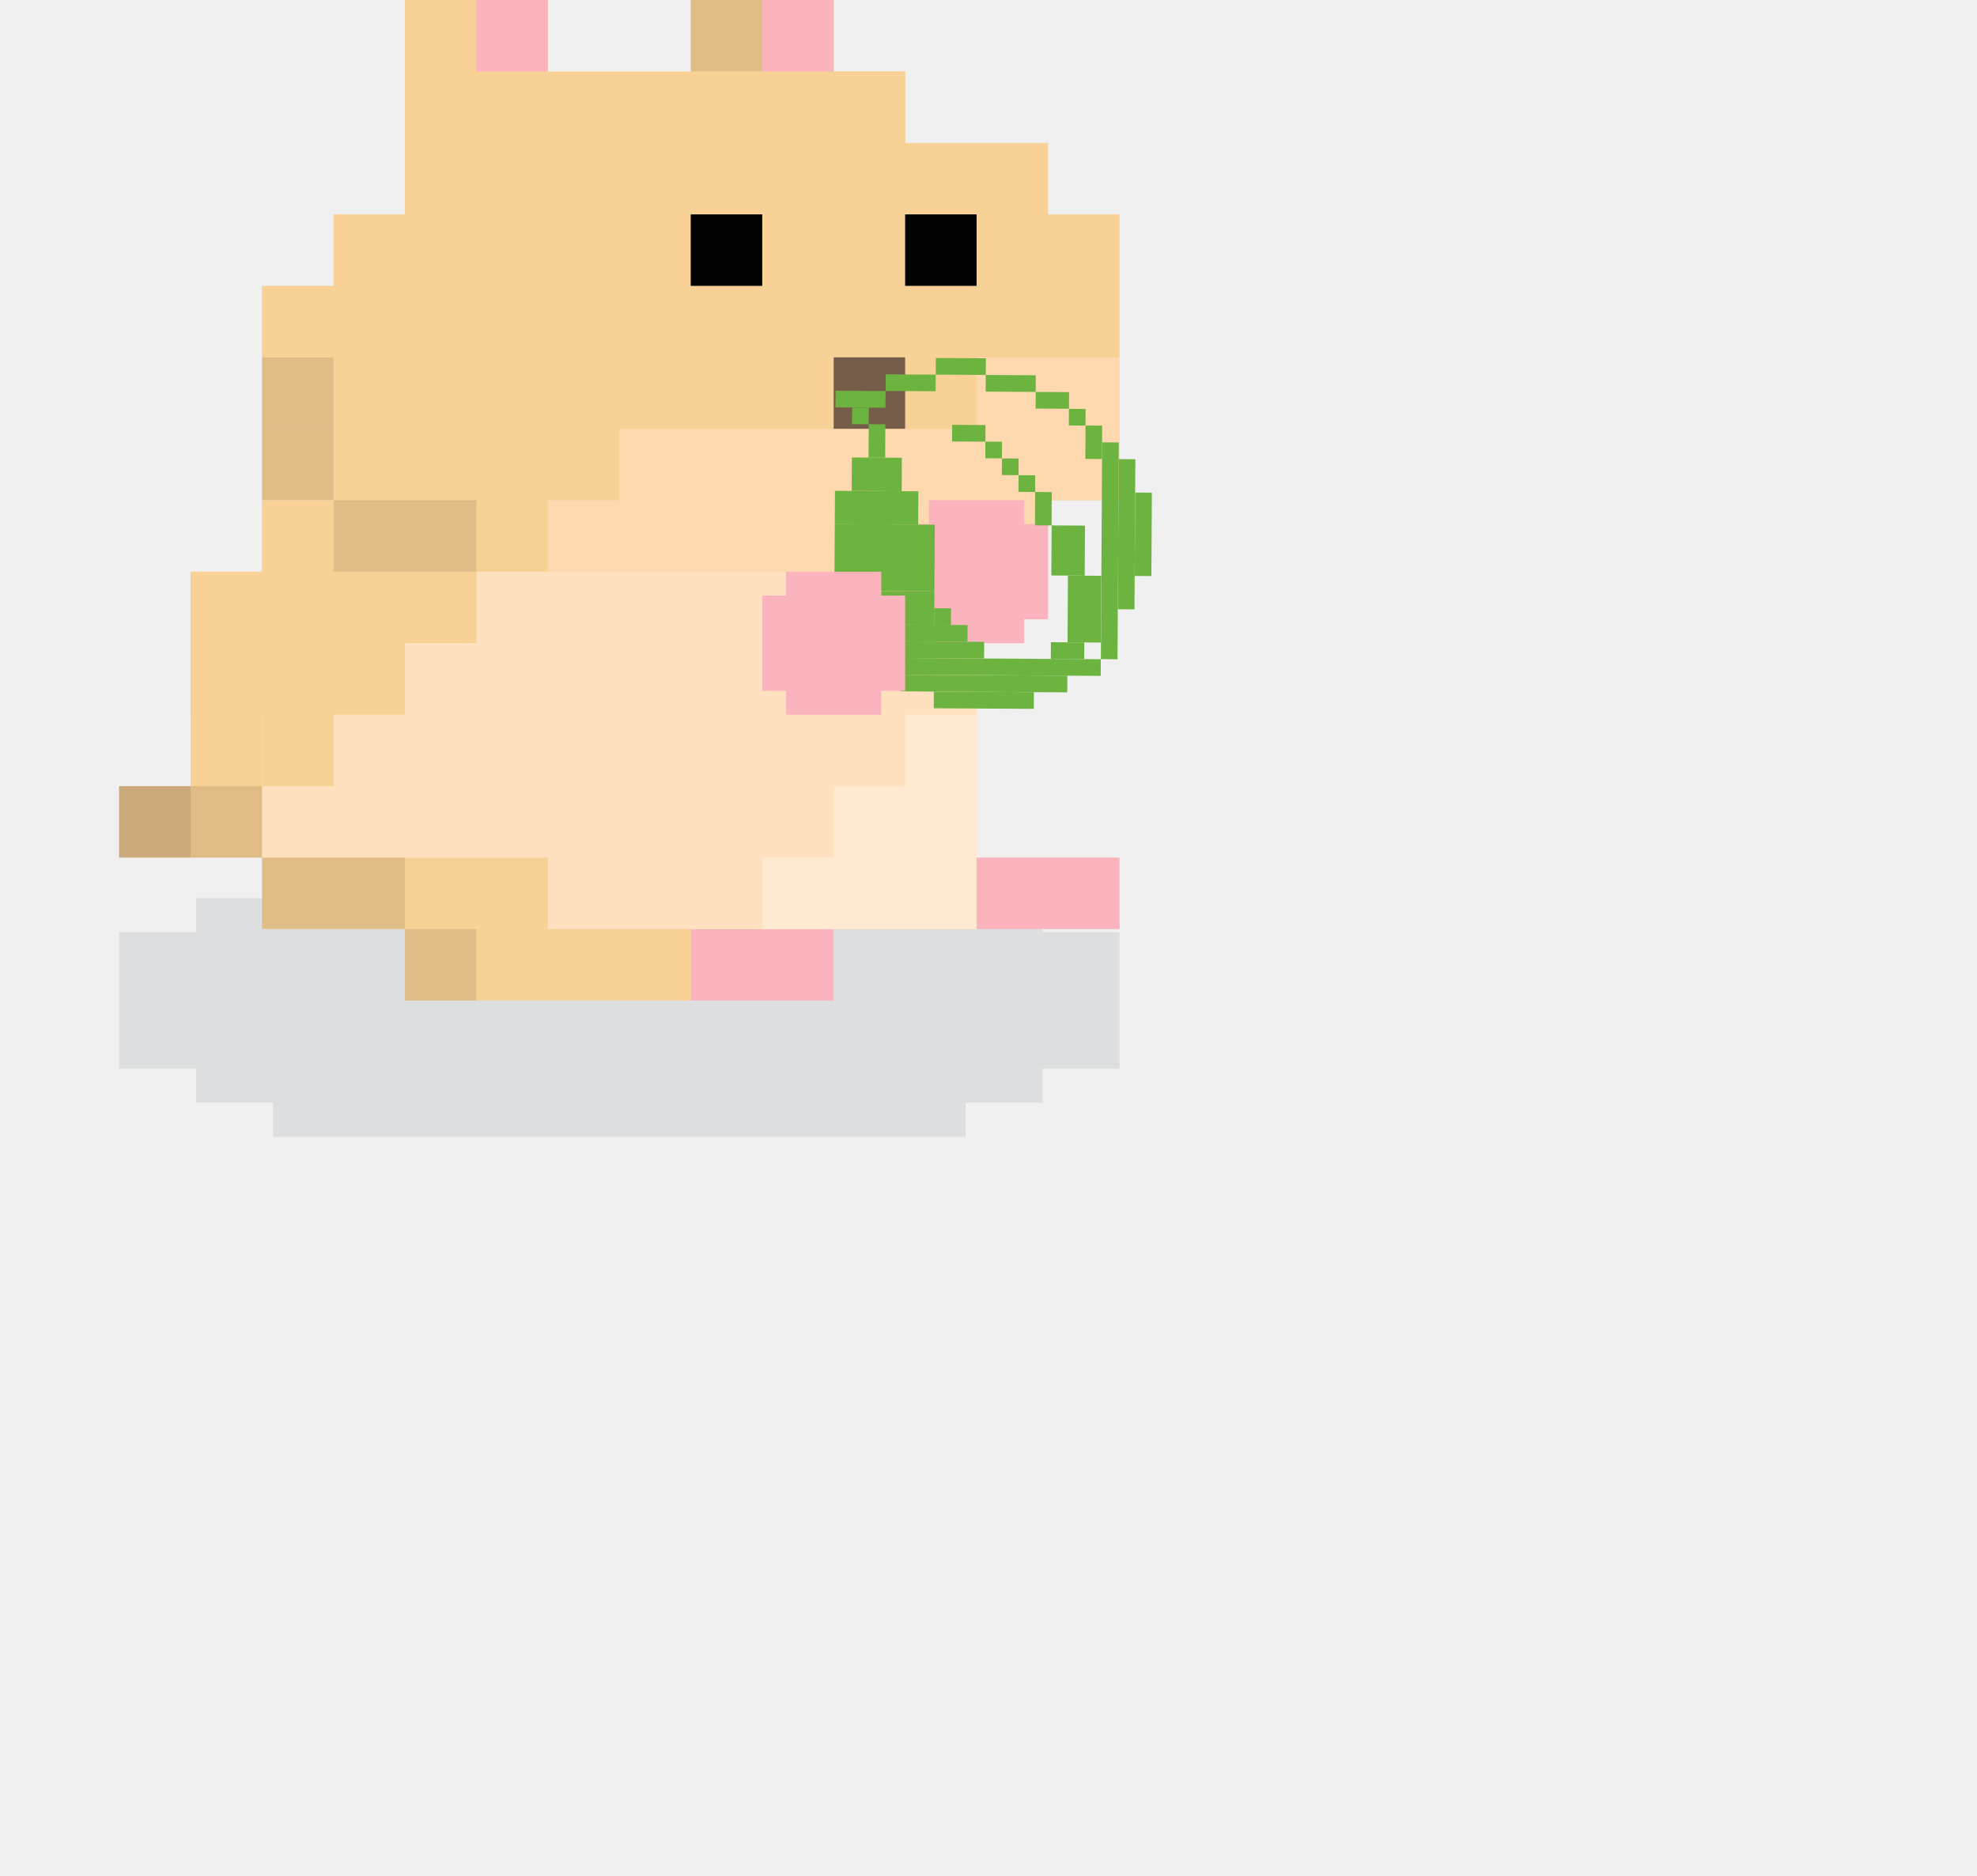
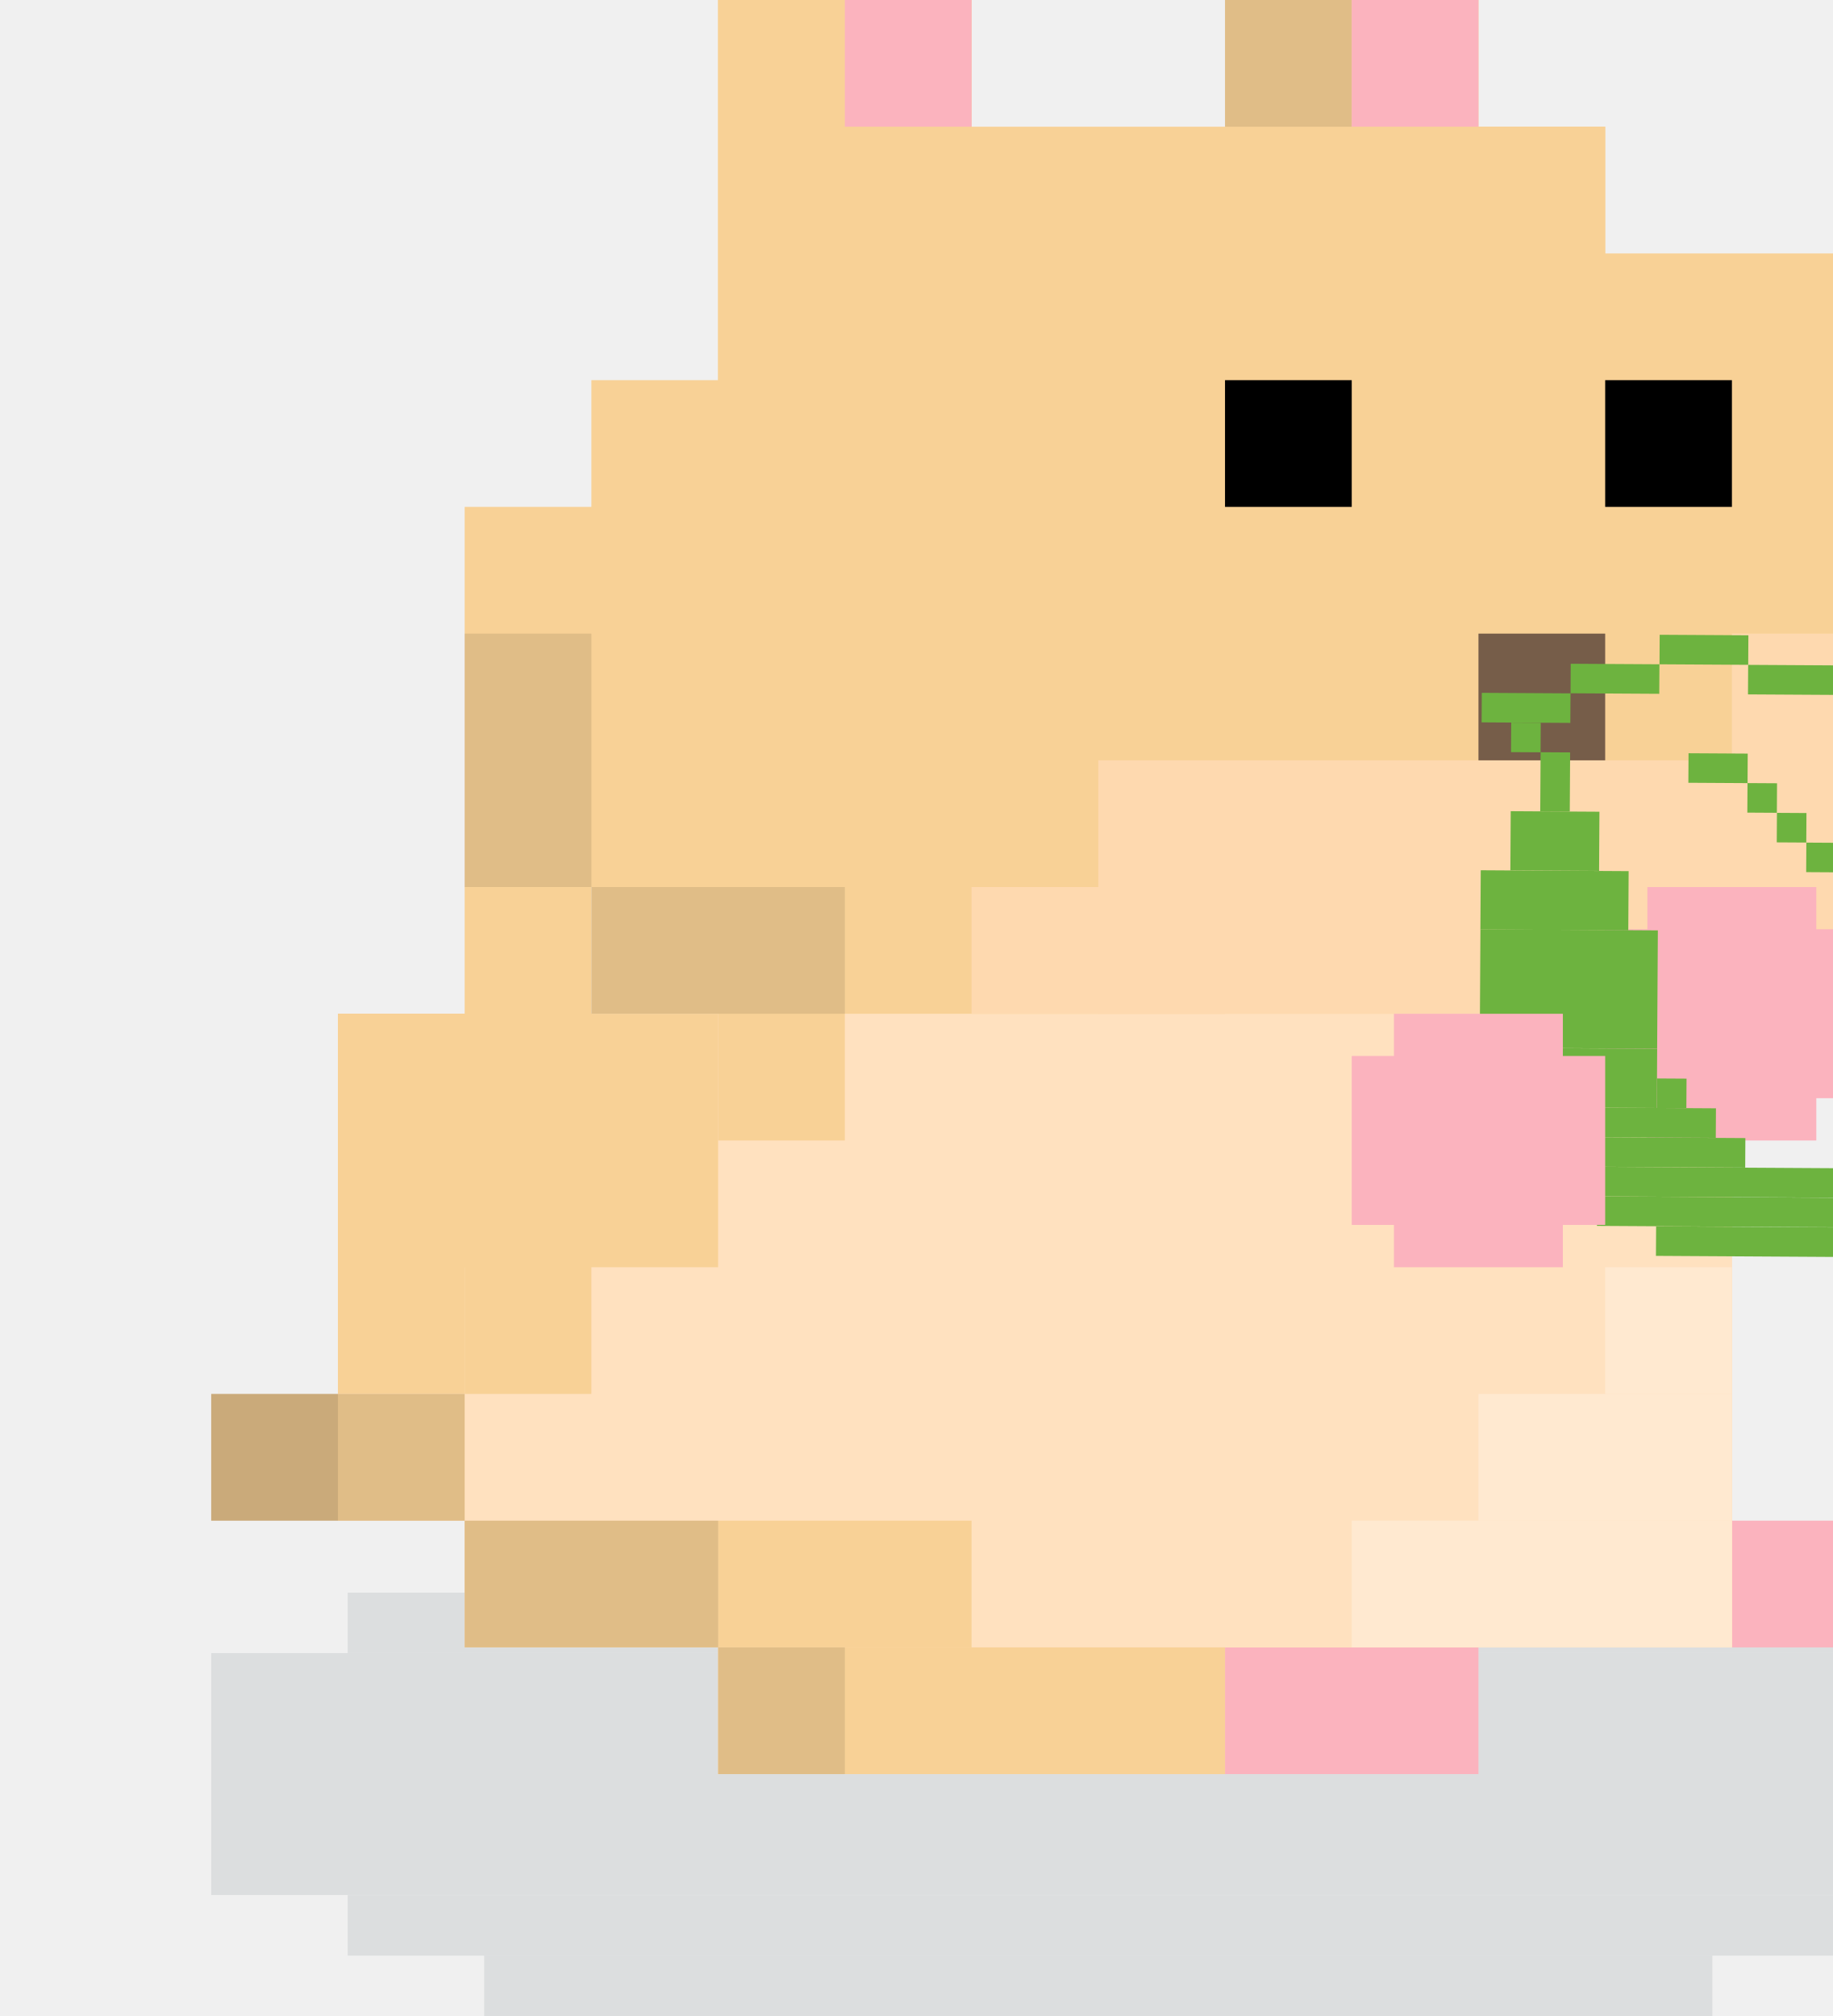
<svg xmlns="http://www.w3.org/2000/svg" fill="none" overflow="visible">
  <style>
  @keyframes hamster-14-hand-left-move {
  0% {
  transform: translate(9px, 2px);
  }
  50% {
  transform: translate(9px, 2.5px);
  }
  100% {
  transform: translate(9px, 2px);
  }
  }

  @keyframes hamster-14-hand-right-move {
  0% {
  transform: translate(11px, 2px);
  }
  50% {
  transform: translate(11px, 1.5px);
  }
  100% {
  transform: translate(11px, 2px);
  }
  }

  #hamster-14-hand-left {
  animation-name:hamster-14-hand-left-move;
  animation-duration:0.3s;
  animation-iteration-count: infinite;
  }

  #hamster-14-hand-right {
  animation-name:hamster-14-hand-right-move;
  animation-duration:0.3s;
  animation-iteration-count: infinite;
  }

</style>
  <g id="hamster-14" transform="translate(5, 15)">
-     <g id="contributions-wrap-14">
-       <g id="contributions" transform="translate(-17, -45)" style="display:default;">
-         <g id="contribution-tag" transform="translate(-3, -1)">
-           <rect x="3" width="77" height="19" fill="white" />
-           <rect x="1" y="1.267" width="81" height="16.467" fill="white" />
-           <rect y="2.533" width="83" height="13.933" fill="white" />
-         </g>
-         <path d="M1 2.75H4V3.5H4.75V4.25H3.25V3.5H1.75V7.25H3.25V6.5H4.75V7.25H4V8H1V7.25H0.25V3.5H1V2.75ZM7 2.75H10V3.5H10.75V7.25H10V8H7V7.25H6.25V3.5H7V2.75ZM9.25 7.25V3.5H7.75V7.25H9.25ZM16 3.5H16.75V8H15.25V3.5H13.75V8H12.25V2.75H16V3.5ZM19 1.25H20.5V2.75H22.75V3.5H20.5V7.25H22.75V8H19.75V7.25H19V3.5H18.25V2.75H19V1.25ZM24.25 2.75H25.75V4.25H26.5V5H25.75V8H24.25V2.75ZM28.75 2.75V4.25H26.5V3.5H27.25V2.75H28.75ZM33.25 2H31.75V0.5H33.25V2ZM33.25 7.25H34.75V8H30.25V7.25H31.75V3.5H30.25V2.75H33.25V7.25ZM40 3.5H40.75V7.25H40V8H36.25V1.25H37.75V2.75H40V3.5ZM39.25 7.25V3.5H37.75V7.25H39.25ZM45.25 2.75H46.75V8H43V7.25H42.25V2.75H43.75V7.25H45.25V2.75ZM49 1.25H50.5V2.75H52.75V3.5H50.5V7.25H52.75V8H49.75V7.25H49V3.5H48.25V2.75H49V1.25ZM57.25 2H55.75V0.5H57.25V2ZM57.25 7.25H58.75V8H54.25V7.25H55.75V3.5H54.25V2.75H57.25V7.25ZM61 2.75H64V3.5H64.75V7.25H64V8H61V7.25H60.25V3.5H61V2.75ZM63.25 7.25V3.5H61.75V7.25H63.25ZM70 3.5H70.75V8H69.25V3.5H67.75V8H66.25V2.75H70V3.5ZM73 5H72.25V3.5H73V2.75H76.75V3.5H73.75V5H76V5.75H76.75V7.25H76V8H72.25V7.25H75.25V5.75H73V5Z" fill="black" />
-         <svg width="600" height="300" viewBox="0 0 200 100" fill="none" overflow="visible">
-           <g id="contribution" transform="translate(10.8, 3.5)">
-             <g id="level0" transform="translate(0.0, -1.0)">
-               <path d="M1 2.5H1.25V2H0.25V0.75H1.75V1H0.75V1.75H1.5V2H1.75V2.5H1.5V2.75H1.25V3H0.25V2.75H1V2.5Z" fill="black" />
-             </g>
-             <g id="level1" transform="translate(2.0, -1.0)">
-               <path d="M0.5 0.75H1.5V1H1.75V2.75H1.5V3H0.5V2.75H0.25V1H0.5V0.75ZM1 2V2.5H0.75V2.75H1.25V1.75H1V1.25H1.25V1H0.75V2H1Z" fill="black" />
-             </g>
-           </g>
-         </svg>
-       </g>
-     </g>
-     <g id="level-tag-wrap-14">
-       <g id="level-tag" transform="translate(-20, -24)" style="display:default;">
-         <rect x="3" width="77" height="9" fill="white" />
-         <rect x="1" y="0.6" width="81" height="7.8" fill="white" />
-         <rect y="1.2" width="83" height="6.6" fill="white" />
-       </g>
-     </g>
-     <g id="level-wrap-14">
-       <svg width="600" height="300" viewBox="0 0 200 100" fill="none" overflow="visible">
-         <g id="level" transform="translate(-9, -7.5)">
-           <g transform="translate(10, -0.05)">
-             <path d="M0.219 0.031H0.656V1.781H1.531V2H0.219V0.031ZM2.188 1.562H1.969V0.469H2.406V1.562H2.844V0.469H3.281V1.562H3.062V1.781H2.844V2H2.406V1.781H2.188V1.562Z" fill="black" />
-           </g>
-           <g id="level0" transform="translate(14.0, -1.0)">
-             <path d="M0.75 2.5H1V2.25H0.5V2H0.25V1H0.5V0.75H1.5V1H1.75V2.25H1.5V2.5H1.25V3H0.5V2.75H0.75V2.5ZM1.25 2V1H0.75V2H1.25Z" fill="black" />
-           </g>
-           <g id="level1" transform="translate(16.0, -1.0)">
-             <path d="M0.75 2.5H1V2.25H0.5V2H0.25V1H0.5V0.75H1.5V1H1.75V2.25H1.5V2.5H1.25V3H0.5V2.75H0.75V2.5ZM1.25 2V1H0.75V2H1.25Z" fill="black" />
-           </g>
-           <g id="level2" transform="translate(18.0, -1.0)">
-             <path d="M0.75 2.5H1V2.25H0.5V2H0.25V1H0.5V0.75H1.5V1H1.75V2.25H1.5V2.5H1.25V3H0.5V2.75H0.75V2.5ZM1.25 2V1H0.75V2H1.25Z" fill="black" />
-           </g>
-           <g id="level3" transform="translate(20.0, -1.0)">
-             <path d="M0.75 2.5H1V2.25H0.5V2H0.25V1H0.5V0.75H1.5V1H1.75V2.25H1.5V2.5H1.25V3H0.5V2.75H0.75V2.5ZM1.25 2V1H0.75V2H1.25Z" fill="black" />
-           </g>
-         </g>
-       </svg>
-     </g>
    <svg width="600" height="300" viewBox="0 0 200 100" fill="none" overflow="visible">
      <g id="hamster-14-shadow" transform="translate(0, 6.5)">
        <rect y="1.545" width="14" height="1.909" fill="#2B4447" fill-opacity="0.1" />
        <rect x="1.077" y="1.068" width="11.846" height="0.477" fill="#2B4447" fill-opacity="0.1" />
        <rect x="1.077" y="3.455" width="11.846" height="0.477" fill="#2B4447" fill-opacity="0.1" />
        <rect x="2.154" y="0.591" width="9.692" height="0.477" fill="#2B4447" fill-opacity="0.1" />
        <rect x="2.154" y="3.932" width="9.692" height="0.477" fill="#2B4447" fill-opacity="0.1" />
      </g>
      <g id="hamster-14-body" transform="translate(0, 0)">
        <rect x="7" y="8" width="3" height="1" fill="#FBB3BE" />
        <rect x="11" y="7" width="3" height="1" fill="#FBB3BE" />
        <rect x="1" y="3" width="2" height="4" fill="#FFE1BF" />
        <rect x="2" y="3" width="10" height="5" fill="#FFE1BF" />
        <rect x="4" width="4" height="9" fill="#FFE1BF" />
        <rect x="8" width="4" height="8" fill="#FFE1BF" />
        <rect x="4" y="8" width="4" height="1" fill="#F8D196" />
        <rect x="2" y="7" width="4" height="1" fill="#F8D196" />
        <rect x="1" y="3" width="1" height="3" fill="#F8D196" />
        <rect x="2" y="2" width="1" height="3" fill="#F8D196" />
        <rect x="1" y="3" width="3" height="2" fill="#F8D196" />
        <rect x="2" y="3" width="1" height="3" fill="#F8D196" />
        <rect x="4" y="1" width="1" height="3" fill="#F8D196" />
        <rect y="6" width="2" height="1" fill="#F8D196" />
        <rect y="6" width="1" height="1" fill="black" fill-opacity="0.1" />
        <rect x="1" y="6" width="1" height="1" fill="black" fill-opacity="0.1" />
        <rect y="6" width="1" height="1" fill="black" fill-opacity="0.1" />
        <rect x="2" y="7" width="2" height="1" fill="black" fill-opacity="0.1" />
        <rect x="4" y="8" width="1" height="1" fill="black" fill-opacity="0.1" />
        <rect x="9" y="7" width="3" height="1" fill="#FFE9D0" />
        <rect x="10" y="6" width="2" height="1" fill="#FFE9D0" />
        <rect x="11" y="5" width="1" height="1" fill="#FFE9D0" />
      </g>
      <g id="hamster-14-head" transform="translate(2, -5)">
        <rect x="2" width="2" height="1" fill="#F8D196" />
        <rect x="2" width="2" height="4" fill="#F8D196" />
        <rect x="6" y="1" width="3" height="3" fill="#F8D196" />
        <rect x="6" width="2" height="3" fill="#F8D196" />
        <rect x="2" y="1" width="7" height="5" fill="#F8D196" />
        <rect x="4" y="2" width="7" height="5" fill="#F8D196" />
        <rect x="5" y="3" width="7" height="4" fill="#F8D196" />
        <rect x="1" y="3" width="7" height="4" fill="#F8D196" />
        <rect x="1" y="4" width="5" height="4" fill="#F8D196" />
        <rect y="4" width="6" height="3" fill="#F8D196" />
        <rect x="6" y="3" width="1" height="1" fill="black" />
        <rect x="9" y="3" width="1" height="1" fill="black" />
        <rect x="6" width="1" height="1" fill="black" fill-opacity="0.1" />
        <rect x="1" y="7" width="2" height="1" fill="black" fill-opacity="0.1" />
        <rect y="5" width="1" height="1" fill="black" fill-opacity="0.1" />
        <rect width="1" height="1" transform="matrix(1 0 0 -1 0 7)" fill="black" fill-opacity="0.1" />
        <rect x="5" y="6" width="6" height="2" fill="#FED9AF" />
        <rect x="4" y="7" width="6" height="1" fill="#FED9AF" />
        <rect x="10" y="5" width="2" height="2" fill="#FED9AF" />
        <rect x="3" width="1" height="1" fill="#FBB3BE" />
        <rect x="7" width="1" height="1" fill="#FBB3BE" />
        <rect x="8" y="5" width="1" height="1" fill="#765D49" />
      </g>
      <g id="hamster-14-hand-right" transform="translate(11, 2)">
        <rect y="0.333" width="2" height="1.333" fill="#FBB3BE" />
        <rect x="0.333" width="1.333" height="2" fill="#FBB3BE" />
      </g>
      <g id="hamster-14-amond" transform="translate(10, 0)">
        <rect x="0.01" y="3.268" width="0.934" height="1.4" transform="rotate(-89.6574 0.00978088 3.26776)" fill="#6DB33F" />
        <rect x="0.24" y="3.736" width="0.467" height="1.167" transform="rotate(-89.6574 0.240417 3.73602)" fill="#6DB33F" />
        <rect x="1.407" y="3.743" width="0.233" height="0.233" transform="rotate(-89.6574 1.40744 3.74292)" fill="#6DB33F" />
        <rect x="0.239" y="3.969" width="0.233" height="1.634" transform="rotate(-89.6574 0.238983 3.9693)" fill="#6DB33F" />
        <rect x="0.471" y="4.204" width="0.233" height="1.634" transform="rotate(-89.6574 0.471008 4.20416)" fill="#6DB33F" />
        <rect x="3.039" y="4.22" width="0.233" height="0.467" transform="rotate(-89.6574 3.03853 4.2196)" fill="#6DB33F" />
        <rect x="3.522" y="1.421" width="0.467" height="0.233" transform="rotate(-89.6574 3.52211 1.42145)" fill="#6DB33F" />
        <rect x="3.291" y="0.953" width="0.233" height="0.233" transform="rotate(-89.6574 3.29149 0.953308)" fill="#6DB33F" />
        <rect x="2.826" y="0.717" width="0.233" height="0.467" transform="rotate(-89.6574 2.82605 0.71698)" fill="#6DB33F" />
        <rect x="2.127" y="0.479" width="0.233" height="0.7" transform="rotate(-89.6574 2.12721 0.479431)" fill="#6DB33F" />
        <rect x="0.727" y="0.471" width="0.233" height="0.7" transform="rotate(-89.6574 0.726776 0.471069)" fill="#6DB33F" />
        <rect x="0.025" y="0.7" width="0.233" height="0.7" transform="rotate(-89.6574 0.0251465 0.700256)" fill="#6DB33F" />
        <rect x="0.257" y="0.935" width="0.233" height="0.233" transform="rotate(-89.6574 0.257141 0.93512)" fill="#6DB33F" />
        <rect x="1.428" y="0.242" width="0.233" height="0.7" transform="rotate(-89.6574 1.42838 0.24176)" fill="#6DB33F" />
        <rect x="3.739" y="4.224" width="3.034" height="0.233" transform="rotate(-89.6574 3.73877 4.22369)" fill="#6DB33F" />
        <rect x="3.273" y="3.987" width="0.934" height="0.467" transform="rotate(-89.6574 3.27333 3.98749)" fill="#6DB33F" />
        <rect x="3.976" y="3.525" width="2.101" height="0.233" transform="rotate(-89.6574 3.97635 3.5249)" fill="#6DB33F" />
        <rect x="4.213" y="3.06" width="1.167" height="0.233" transform="rotate(-89.6574 4.21255 3.05957)" fill="#6DB33F" />
        <rect x="3.046" y="3.053" width="0.7" height="0.467" transform="rotate(-89.6574 3.0455 3.05255)" fill="#6DB33F" />
        <rect x="2.816" y="2.351" width="0.467" height="0.233" transform="rotate(-89.6574 2.81627 2.35083)" fill="#6DB33F" />
        <rect x="2.586" y="1.883" width="0.233" height="0.233" transform="rotate(-89.6574 2.58568 1.88269)" fill="#6DB33F" />
        <rect x="2.354" y="1.648" width="0.233" height="0.233" transform="rotate(-89.6574 2.35365 1.64783)" fill="#6DB33F" />
        <rect x="2.122" y="1.413" width="0.233" height="0.233" transform="rotate(-89.6574 2.12164 1.41296)" fill="#6DB33F" />
        <rect x="1.656" y="1.177" width="0.233" height="0.467" transform="rotate(-89.6574 1.6562 1.17688)" fill="#6DB33F" />
        <rect x="0.703" y="4.439" width="0.233" height="3.034" transform="rotate(-89.6574 0.703018 4.43909)" fill="#6DB33F" />
        <rect x="0.935" y="4.674" width="0.233" height="2.334" transform="rotate(-89.6574 0.935043 4.67383)" fill="#6DB33F" />
        <rect x="1.4" y="4.91" width="0.233" height="1.4" transform="rotate(-89.6574 1.40047 4.90997)" fill="#6DB33F" />
        <rect x="0.008" y="3.501" width="0.233" height="0.233" transform="rotate(-89.6574 0.00836182 3.50116)" fill="#6DB33F" />
        <rect x="0.015" y="2.334" width="0.467" height="1.167" transform="rotate(-89.6574 0.0153656 2.33411)" fill="#6DB33F" />
        <rect x="0.252" y="1.869" width="0.467" height="0.7" transform="rotate(-89.6574 0.251556 1.86877)" fill="#6DB33F" />
        <rect x="0.488" y="1.403" width="0.467" height="0.233" transform="rotate(-89.6574 0.487793 1.40326)" fill="#6DB33F" />
      </g>
      <g id="hamster-14-hand-left" transform="translate(9, 2.5)">
        <rect y="0.833" width="2" height="1.333" fill="#FBB3BE" />
        <rect x="0.333" y="0.5" width="1.333" height="2" fill="#FBB3BE" />
      </g>
    </svg>
  </g>
</svg>
